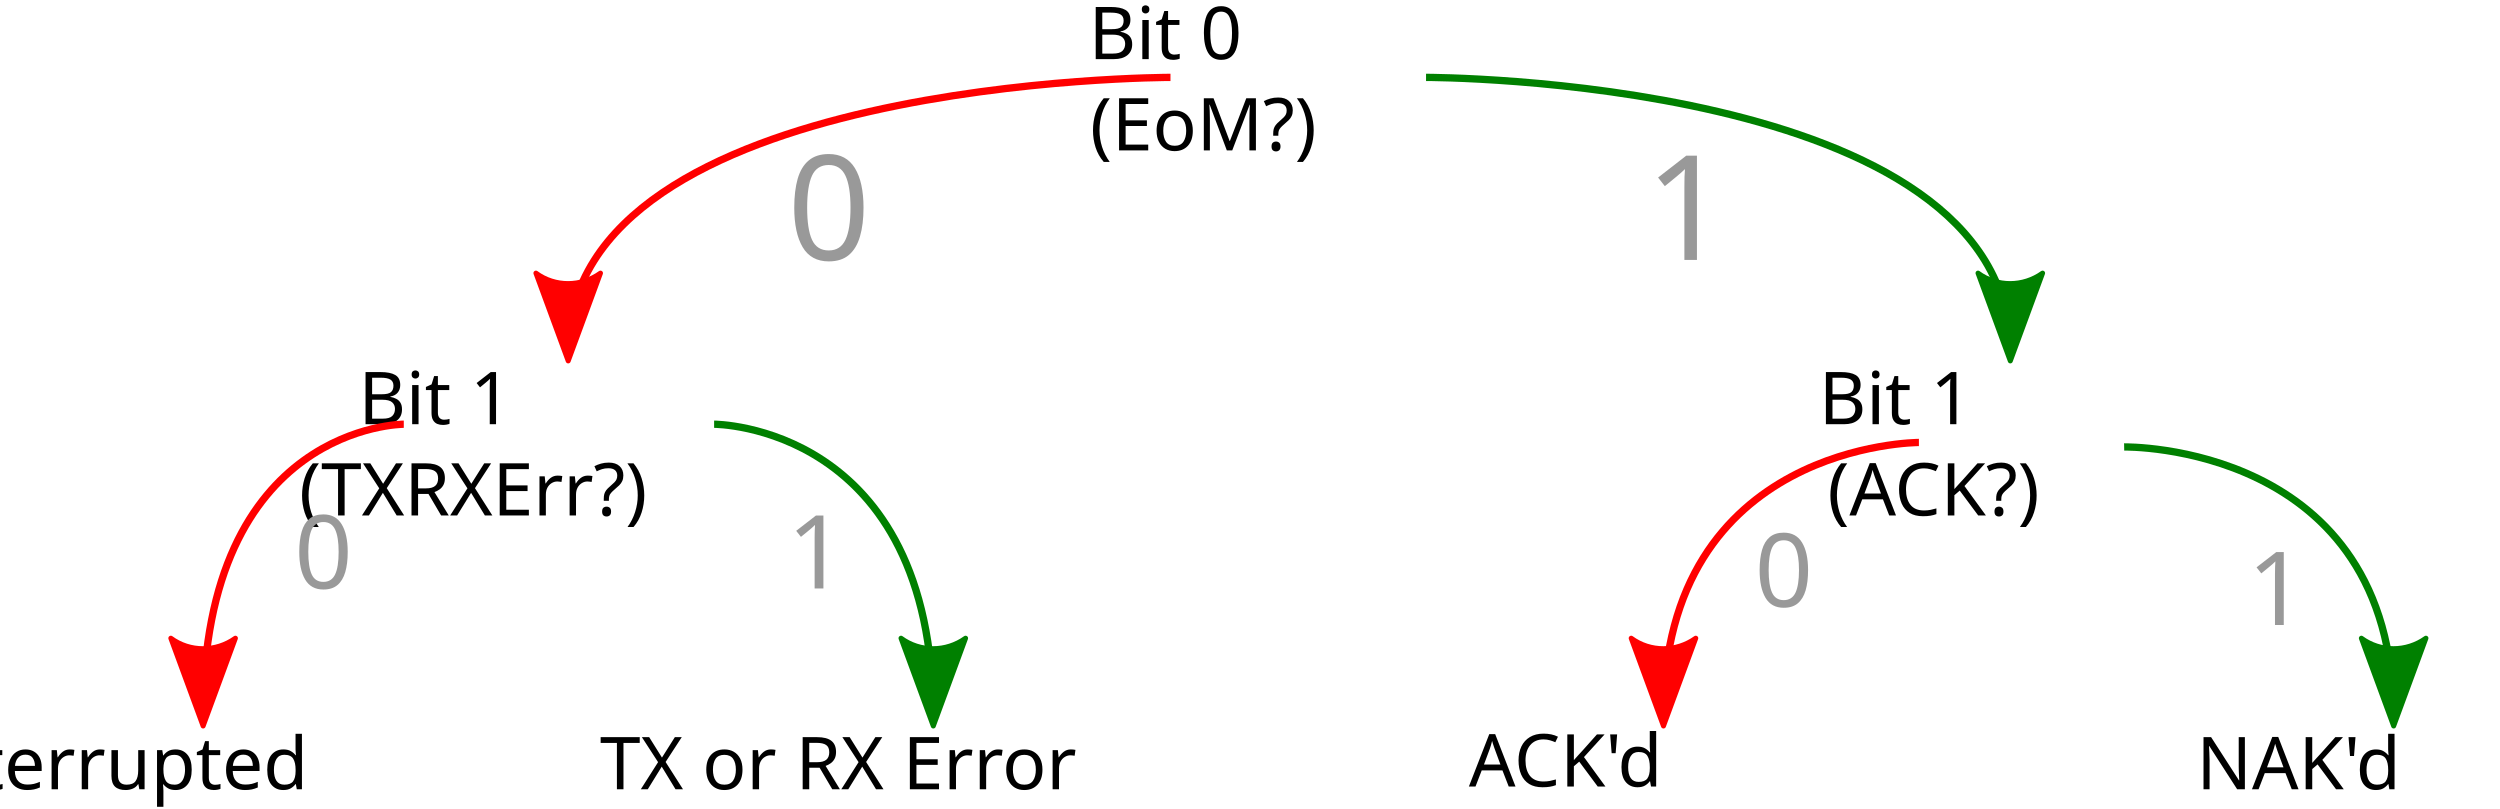
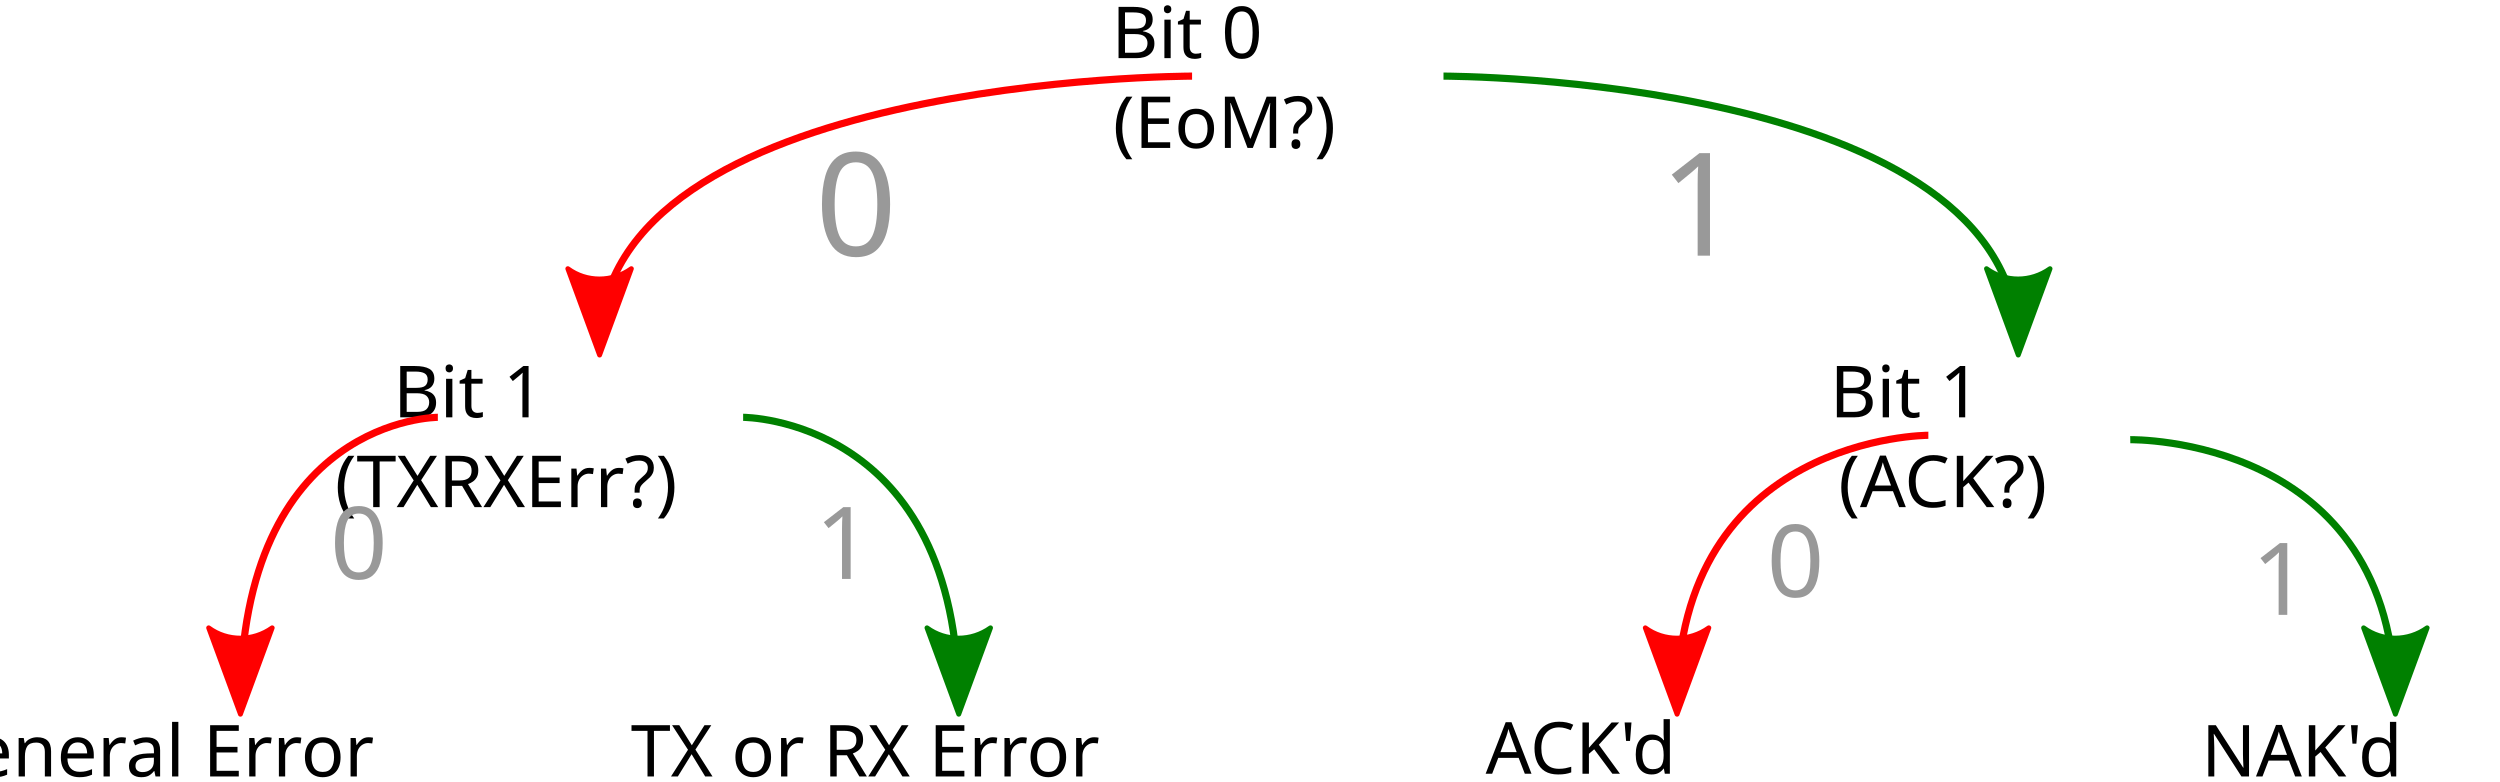
- <svg xmlns="http://www.w3.org/2000/svg" width="684.764" height="221.355" id="svg2" version="1.1">
+ <svg xmlns="http://www.w3.org/2000/svg" width="696.072" height="217.479" id="svg2" version="1.1">
  <defs id="defs4">
    <marker style="overflow:visible" id="Arrow2Lend" refX="0" refY="0" orient="auto">
      <path transform="matrix(-1.1,0,0,-1.1,-1.1,0)" d="M 8.719,4.034 -2.207,0.016 8.719,-4.002 c -1.745,2.372 -1.735,5.617 -6e-7,8.035 z" style="fill-rule:evenodd;stroke-width:0.625;stroke-linejoin:round" id="path4063" />
    </marker>
    <marker style="overflow:visible" id="Arrow2LendQ" refX="0" refY="0" orient="auto">
      <path transform="matrix(-1.1,0,0,-1.1,-1.1,0)" d="M 8.719,4.034 -2.207,0.016 8.719,-4.002 c -1.745,2.372 -1.735,5.617 -6e-7,8.035 z" style="fill:#ff0000;fill-rule:evenodd;stroke:#ff0000;stroke-width:0.625;stroke-linejoin:round" id="path4328" />
    </marker>
    <marker style="overflow:visible" id="Arrow2Lendv" refX="0" refY="0" orient="auto">
      <path transform="matrix(-1.1,0,0,-1.1,-1.1,0)" d="M 8.719,4.034 -2.207,0.016 8.719,-4.002 c -1.745,2.372 -1.735,5.617 -6e-7,8.035 z" style="fill:#ff0000;fill-rule:evenodd;stroke:#ff0000;stroke-width:0.625;stroke-linejoin:round" id="path4794" />
    </marker>
    <marker style="overflow:visible" id="Arrow2Lendx" refX="0" refY="0" orient="auto">
      <path transform="matrix(-1.1,0,0,-1.1,-1.1,0)" d="M 8.719,4.034 -2.207,0.016 8.719,-4.002 c -1.745,2.372 -1.735,5.617 -6e-7,8.035 z" style="fill:#008000;fill-rule:evenodd;stroke:#008000;stroke-width:0.625;stroke-linejoin:round" id="path4797" />
    </marker>
    <marker style="overflow:visible" id="Arrow2LendR" refX="0" refY="0" orient="auto">
      <path transform="matrix(-1.1,0,0,-1.1,-1.1,0)" d="M 8.719,4.034 -2.207,0.016 8.719,-4.002 c -1.745,2.372 -1.735,5.617 -6e-7,8.035 z" style="fill:#ff0000;fill-rule:evenodd;stroke:#ff0000;stroke-width:0.625;stroke-linejoin:round" id="path4800" />
    </marker>
    <marker style="overflow:visible" id="Arrow2Lendvj" refX="0" refY="0" orient="auto">
      <path transform="matrix(-1.1,0,0,-1.1,-1.1,0)" d="M 8.719,4.034 -2.207,0.016 8.719,-4.002 c -1.745,2.372 -1.735,5.617 -6e-7,8.035 z" style="fill:#008000;fill-rule:evenodd;stroke:#008000;stroke-width:0.625;stroke-linejoin:round" id="path4803" />
    </marker>
    <marker style="overflow:visible" id="Arrow2Lendr" refX="0" refY="0" orient="auto">
      <path transform="matrix(-1.1,0,0,-1.1,-1.1,0)" d="M 8.719,4.034 -2.207,0.016 8.719,-4.002 c -1.745,2.372 -1.735,5.617 -6e-7,8.035 z" style="fill:#008000;fill-rule:evenodd;stroke:#008000;stroke-width:0.625;stroke-linejoin:round" id="path4806" />
    </marker>
    <marker style="overflow:visible" id="Arrow2Lend7" refX="0" refY="0" orient="auto">
      <path transform="matrix(-1.1,0,0,-1.1,-1.1,0)" d="M 8.719,4.034 -2.207,0.016 8.719,-4.002 c -1.745,2.372 -1.735,5.617 -6e-7,8.035 z" style="fill:#ff0000;fill-rule:evenodd;stroke:#ff0000;stroke-width:0.625;stroke-linejoin:round" id="path4809" />
    </marker>
    <marker style="overflow:visible" id="Arrow2LendS" refX="0" refY="0" orient="auto">
      <path transform="matrix(-1.1,0,0,-1.1,-1.1,0)" d="M 8.719,4.034 -2.207,0.016 8.719,-4.002 c -1.745,2.372 -1.735,5.617 -6e-7,8.035 z" style="fill:#ff0000;fill-rule:evenodd;stroke:#ff0000;stroke-width:0.625;stroke-linejoin:round" id="path4812" />
    </marker>
    <marker style="overflow:visible" id="Arrow2LendQQ" refX="0" refY="0" orient="auto">
      <path transform="matrix(-1.1,0,0,-1.1,-1.1,0)" d="M 8.719,4.034 -2.207,0.016 8.719,-4.002 c -1.745,2.372 -1.735,5.617 -6e-7,8.035 z" style="fill:#ff0000;fill-rule:evenodd;stroke:#ff0000;stroke-width:0.625;stroke-linejoin:round" id="path4815" />
    </marker>
    <marker style="overflow:visible" id="Arrow2Lend8" refX="0" refY="0" orient="auto">
      <path transform="matrix(-1.1,0,0,-1.1,-1.1,0)" d="M 8.719,4.034 -2.207,0.016 8.719,-4.002 c -1.745,2.372 -1.735,5.617 -6e-7,8.035 z" style="fill:#008000;fill-rule:evenodd;stroke:#008000;stroke-width:0.625;stroke-linejoin:round" id="path4818" />
    </marker>
    <marker style="overflow:visible" id="Arrow2LendX" refX="0" refY="0" orient="auto">
      <path transform="matrix(-1.1,0,0,-1.1,-1.1,0)" d="M 8.719,4.034 -2.207,0.016 8.719,-4.002 c -1.745,2.372 -1.735,5.617 -6e-7,8.035 z" style="fill:#ff0000;fill-rule:evenodd;stroke:#ff0000;stroke-width:0.625;stroke-linejoin:round" id="path4821" />
    </marker>
    <marker style="overflow:visible" id="Arrow2Lendi" refX="0" refY="0" orient="auto">
      <path transform="matrix(-1.1,0,0,-1.1,-1.1,0)" d="M 8.719,4.034 -2.207,0.016 8.719,-4.002 c -1.745,2.372 -1.735,5.617 -6e-7,8.035 z" style="fill:#008000;fill-rule:evenodd;stroke:#008000;stroke-width:0.625;stroke-linejoin:round" id="path4824" />
    </marker>
    <marker style="overflow:visible" id="Arrow2Lendz" refX="0" refY="0" orient="auto">
      <path transform="matrix(-1.1,0,0,-1.1,-1.1,0)" d="M 8.719,4.034 -2.207,0.016 8.719,-4.002 c -1.745,2.372 -1.735,5.617 -6e-7,8.035 z" style="fill:#008000;fill-rule:evenodd;stroke:#008000;stroke-width:0.625;stroke-linejoin:round" id="path4827" />
    </marker>
    <marker style="overflow:visible" id="Arrow2Lend8r" refX="0" refY="0" orient="auto">
      <path transform="matrix(-1.1,0,0,-1.1,-1.1,0)" d="M 8.719,4.034 -2.207,0.016 8.719,-4.002 c -1.745,2.372 -1.735,5.617 -6e-7,8.035 z" style="fill:#ff0000;fill-rule:evenodd;stroke:#ff0000;stroke-width:0.625;stroke-linejoin:round" id="path4830" />
    </marker>
    <marker style="overflow:visible" id="Arrow2LendI" refX="0" refY="0" orient="auto">
      <path transform="matrix(-1.1,0,0,-1.1,-1.1,0)" d="M 8.719,4.034 -2.207,0.016 8.719,-4.002 c -1.745,2.372 -1.735,5.617 -6e-7,8.035 z" style="fill:#008000;fill-rule:evenodd;stroke:#008000;stroke-width:0.625;stroke-linejoin:round" id="path4833" />
    </marker>
  </defs>
-   <g transform="translate(55.59961,63.83313)" id="layer1">
+   <g transform="translate(66.90821,63.83313)" id="layer1">
    <text id="text2987" y="-47.638" x="300" style="font-size:40px;font-style:normal;font-weight:normal;line-height:125%;letter-spacing:0px;word-spacing:0px;fill:#000000;fill-opacity:1;stroke:none;font-family:Sans" xml:space="preserve">
      <tspan style="font-size:20px;text-align:center;text-anchor:middle" y="-47.638" x="300" id="tspan2989">Bit 0</tspan>
      <tspan style="font-size:20px;text-align:center;text-anchor:middle" id="tspan2991" y="-22.638" x="300">(EoM?)</tspan>
    </text>
    <text id="text2987-5" y="52.362" x="500" style="font-size:40px;font-style:normal;font-weight:normal;line-height:125%;letter-spacing:0px;word-spacing:0px;fill:#000000;fill-opacity:1;stroke:none;font-family:Sans" xml:space="preserve">
      <tspan style="font-size:20px;text-align:center;text-anchor:middle" y="52.362" x="500" id="tspan2989-3">Bit 1</tspan>
      <tspan style="font-size:20px;text-align:center;text-anchor:middle" id="tspan2991-8" y="77.362" x="500">(ACK?)</tspan>
    </text>
    <text id="text2987-3" y="52.362" x="100" style="font-size:40px;font-style:normal;font-weight:normal;line-height:125%;letter-spacing:0px;word-spacing:0px;fill:#000000;fill-opacity:1;stroke:none;font-family:Sans" xml:space="preserve">
      <tspan style="font-size:20px;text-align:center;text-anchor:middle" y="52.362" x="100" id="tspan2989-7">Bit 1</tspan>
      <tspan style="font-size:20px;text-align:center;text-anchor:middle" id="tspan2991-84" y="77.362" x="100">(TXRXErr?)</tspan>
    </text>
    <text id="text2987-39" y="152.362" x="600" style="font-size:40px;font-style:normal;font-weight:normal;line-height:125%;letter-spacing:0px;word-spacing:0px;fill:#000000;fill-opacity:1;stroke:none;font-family:Sans" xml:space="preserve">
      <tspan style="font-size:20px;text-align:center;text-anchor:middle" id="tspan2991-9" y="152.362" x="600">NAK'd</tspan>
    </text>
    <text id="text2987-7" y="151.6" x="399.238" style="font-size:40px;font-style:normal;font-weight:normal;line-height:125%;letter-spacing:0px;word-spacing:0px;fill:#000000;fill-opacity:1;stroke:none;font-family:Sans" xml:space="preserve">
      <tspan style="font-size:20px;text-align:center;text-anchor:middle" id="tspan2991-7" y="151.6" x="399.238">ACK'd</tspan>
    </text>
    <text id="text2987-35" y="152.362" x="200" style="font-size:40px;font-style:normal;font-weight:normal;line-height:125%;letter-spacing:0px;word-spacing:0px;fill:#000000;fill-opacity:1;stroke:none;font-family:Sans" xml:space="preserve">
      <tspan style="font-size:20px;text-align:center;text-anchor:middle" id="tspan2991-6" y="152.362" x="200">TX or RX Error</tspan>
    </text>
    <text id="text2987-4" y="152.362" x="-3.8146973e-06" style="font-size:40px;font-style:normal;font-weight:normal;line-height:125%;letter-spacing:0px;word-spacing:0px;fill:#000000;fill-opacity:1;stroke:none;font-family:Sans" xml:space="preserve">
-       <tspan style="font-size:20px;text-align:center;text-anchor:middle" y="152.362" x="-3.8146973e-06" id="tspan3112">Interrupted</tspan>
+       <tspan style="font-size:20px;text-align:center;text-anchor:middle" y="152.362" x="-3.8146973e-06" id="tspan3112">General Error</tspan>
    </text>
    <path id="path4036" d="m 335,-42.638 c 0,0 160,0 160,75" style="fill:none;stroke:#008000;stroke-width:2;stroke-linecap:butt;stroke-linejoin:miter;stroke-miterlimit:4;stroke-opacity:1;stroke-dasharray:none;marker-end:url(#Arrow2Lendz)" />
    <path id="path4482" d="m 265,-42.638 c 0,0 -165,0 -165,75" style="fill:none;stroke:#ff0000;stroke-width:2;stroke-linecap:butt;stroke-linejoin:miter;stroke-miterlimit:4;stroke-opacity:1;stroke-dasharray:none;marker-end:url(#Arrow2LendQQ)" />
    <path id="path4666" d="m 526.216,58.588 c 0,0 73.784,-1.226 73.784,73.774" style="fill:none;stroke:#008000;stroke-width:2;stroke-linecap:butt;stroke-linejoin:miter;stroke-miterlimit:4;stroke-opacity:1;stroke-dasharray:none;marker-end:url(#Arrow2Lend8)" />
    <path id="path4668" d="m 470,57.362 c 0,0 -70,0 -70,75" style="fill:none;stroke:#ff0000;stroke-width:2;stroke-linecap:butt;stroke-linejoin:miter;stroke-miterlimit:4;stroke-opacity:1;stroke-dasharray:none;marker-end:url(#Arrow2LendS)" />
    <path id="path4682" d="m 140,52.362 c 0,0 60,0 60,80" style="fill:none;stroke:#008000;stroke-width:2;stroke-linecap:butt;stroke-linejoin:miter;stroke-miterlimit:4;stroke-opacity:1;stroke-dasharray:none;marker-end:url(#Arrow2Lendi)" />
    <path id="path4684" d="m 55,52.362 c 0,0 -55,0 -55,80" style="fill:none;stroke:#ff0000;stroke-width:2;stroke-linecap:butt;stroke-linejoin:miter;stroke-miterlimit:4;stroke-opacity:1;stroke-dasharray:none;marker-end:url(#Arrow2LendX)" />
    <text xml:space="preserve" style="font-size:40px;font-style:normal;font-weight:normal;line-height:125%;letter-spacing:0px;word-spacing:0px;fill:#999999;fill-opacity:1;stroke:none;font-family:Sans" x="395" y="7.362" id="text5004">
      <tspan id="tspan5006" x="395" y="7.362">1</tspan>
    </text>
    <text xml:space="preserve" style="font-size:40px;font-style:normal;font-weight:normal;line-height:125%;letter-spacing:0px;word-spacing:0px;fill:#999999;fill-opacity:1;stroke:none;font-family:Sans" x="160" y="7.362" id="text5004-9">
      <tspan id="tspan5006-1" x="160" y="7.362">0</tspan>
    </text>
    <text xml:space="preserve" style="font-size:40px;font-style:normal;font-weight:normal;line-height:125%;letter-spacing:0px;word-spacing:0px;fill:#999999;fill-opacity:1;stroke:none;font-family:Sans" x="560" y="107.362" id="text5004-8">
      <tspan id="tspan5006-6" x="560" y="107.362" style="font-size:28px;fill:#999999">1</tspan>
    </text>
    <text xml:space="preserve" style="font-size:40px;font-style:normal;font-weight:normal;line-height:125%;letter-spacing:0px;word-spacing:0px;fill:#999999;fill-opacity:1;stroke:none;font-family:Sans" x="425" y="102.362" id="text5004-8-7">
      <tspan id="tspan5006-6-1" x="425" y="102.362" style="font-size:28px;fill:#999999">0</tspan>
    </text>
    <text xml:space="preserve" style="font-size:40px;font-style:normal;font-weight:normal;line-height:125%;letter-spacing:0px;word-spacing:0px;fill:#999999;fill-opacity:1;stroke:none;font-family:Sans" x="160" y="97.362" id="text5004-8-9">
      <tspan id="tspan5006-6-0" x="160" y="97.362" style="font-size:28px;fill:#999999">1</tspan>
    </text>
    <text xml:space="preserve" style="font-size:40px;font-style:normal;font-weight:normal;line-height:125%;letter-spacing:0px;word-spacing:0px;fill:#999999;fill-opacity:1;stroke:none;font-family:Sans" x="25" y="97.362" id="text5004-8-5">
      <tspan id="tspan5006-6-02" x="25" y="97.362" style="font-size:28px;fill:#999999">0</tspan>
    </text>
  </g>
</svg>
